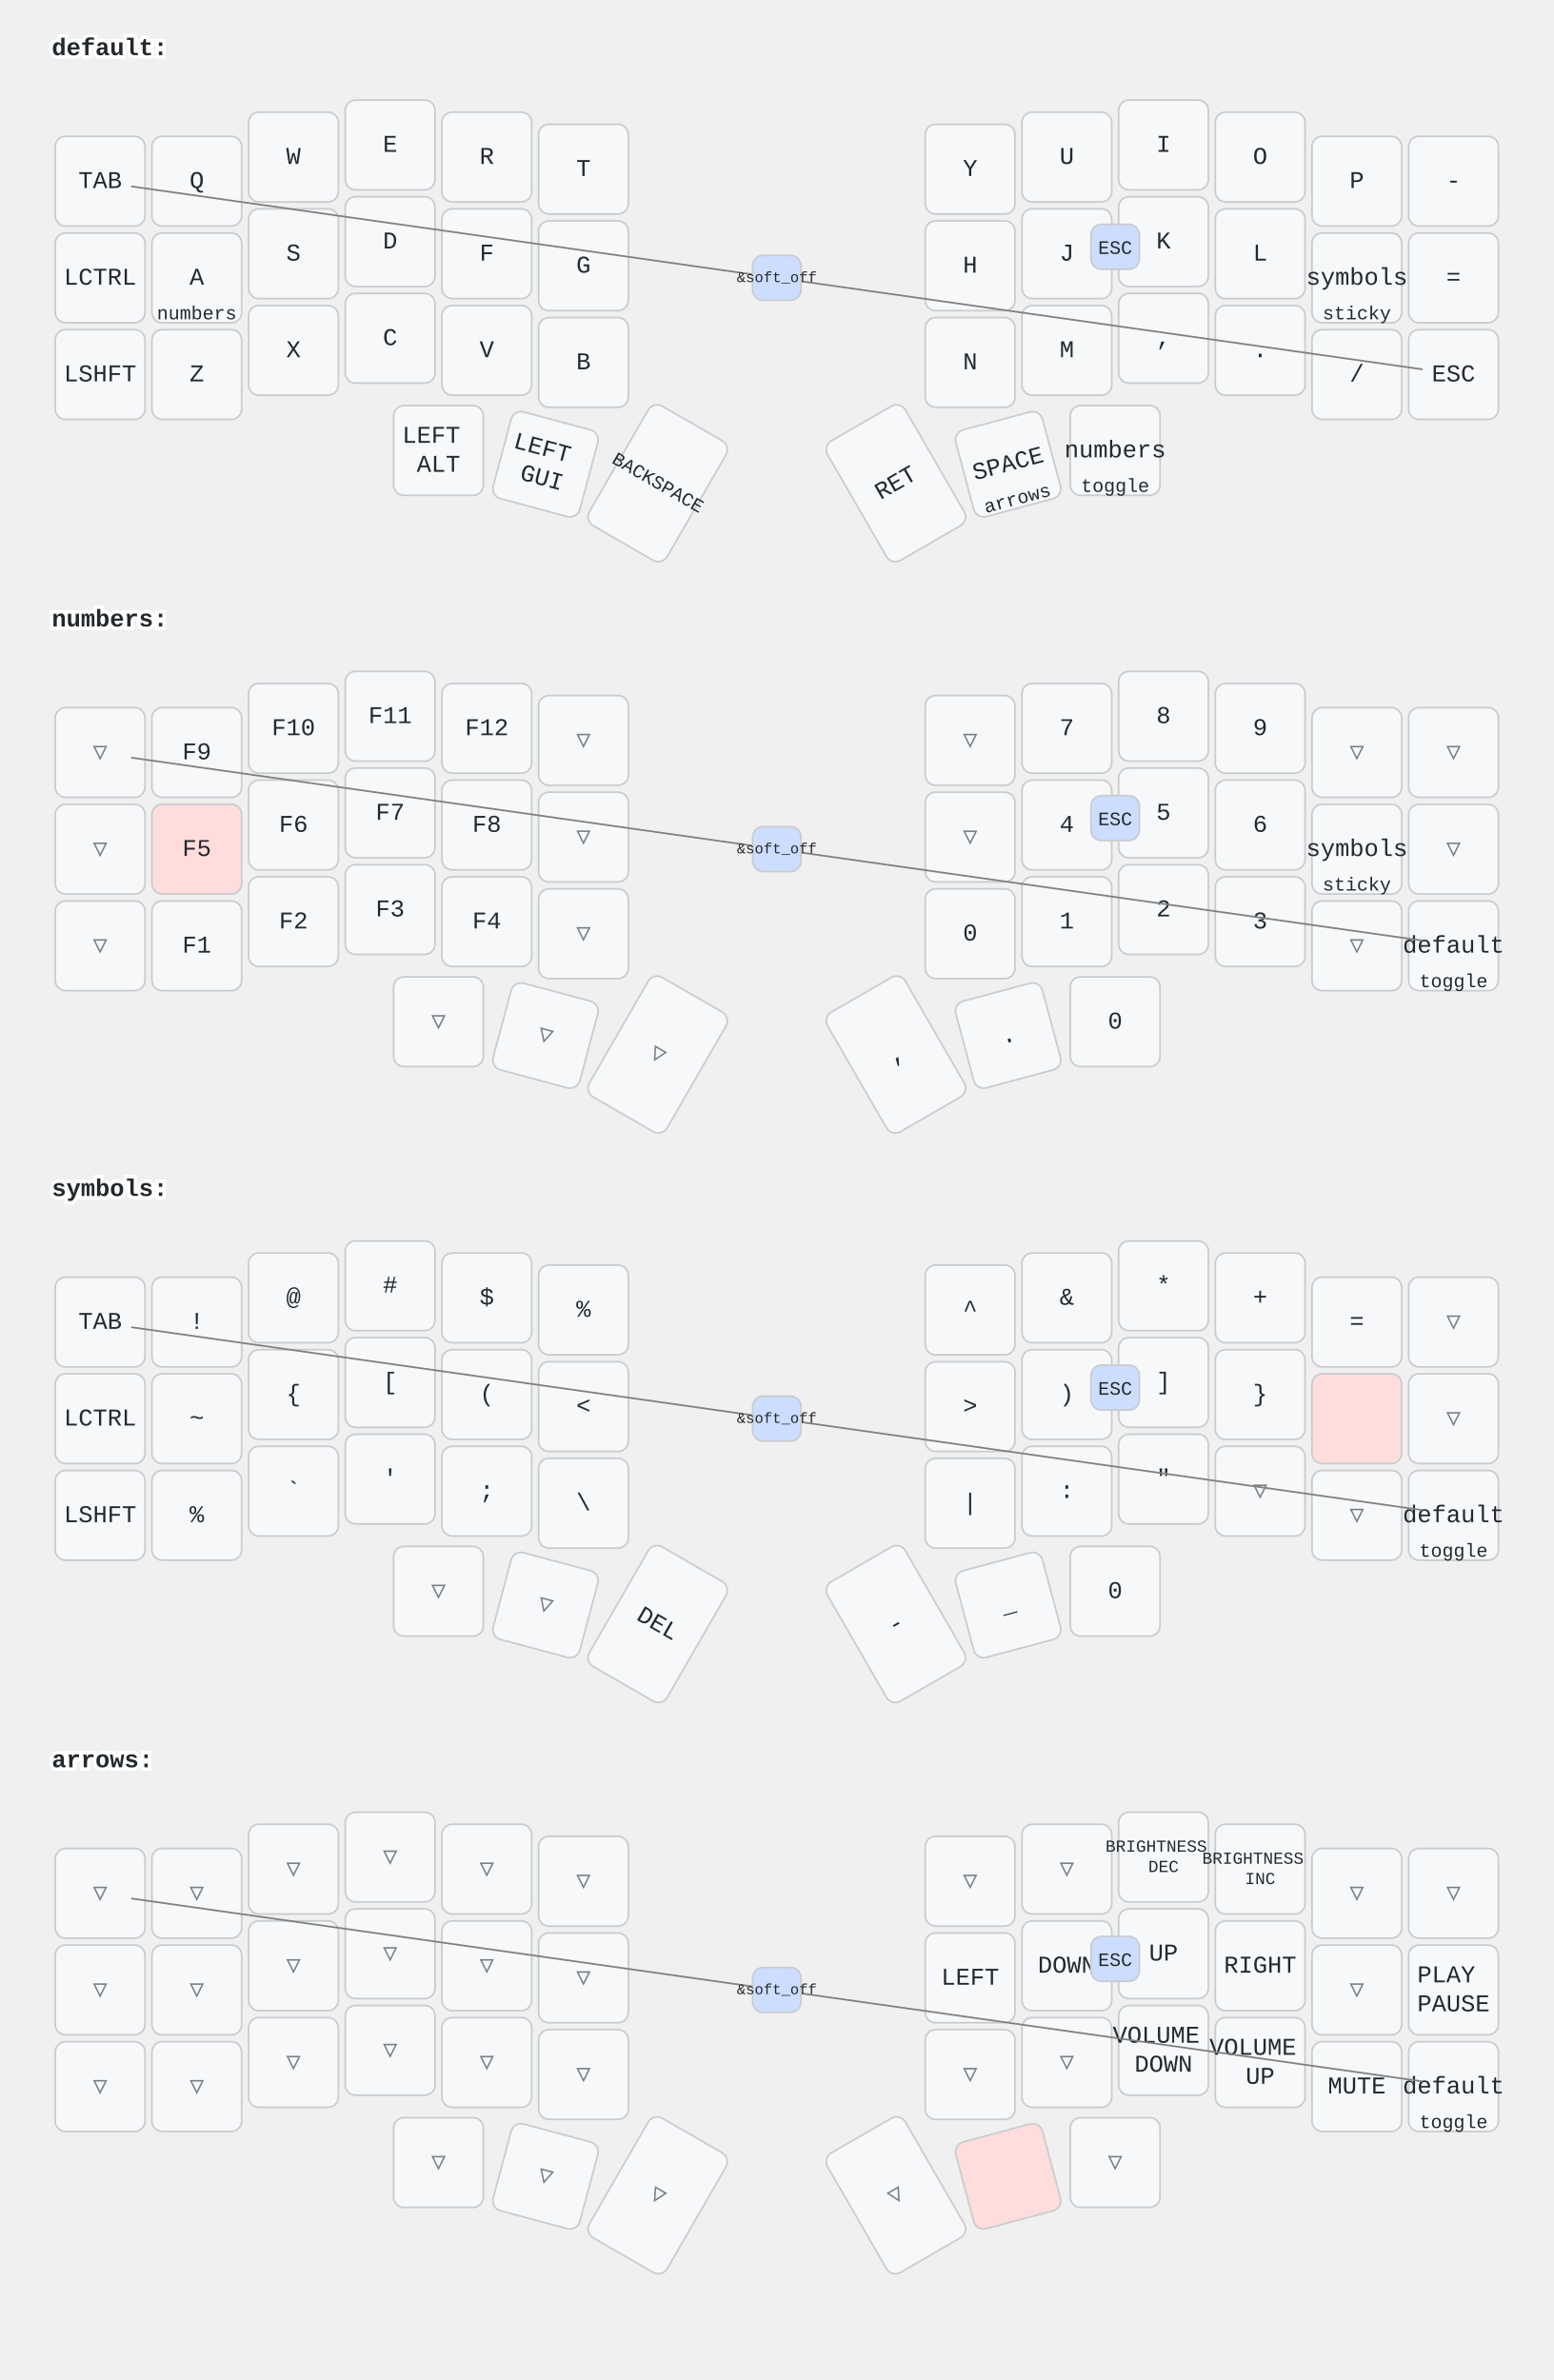
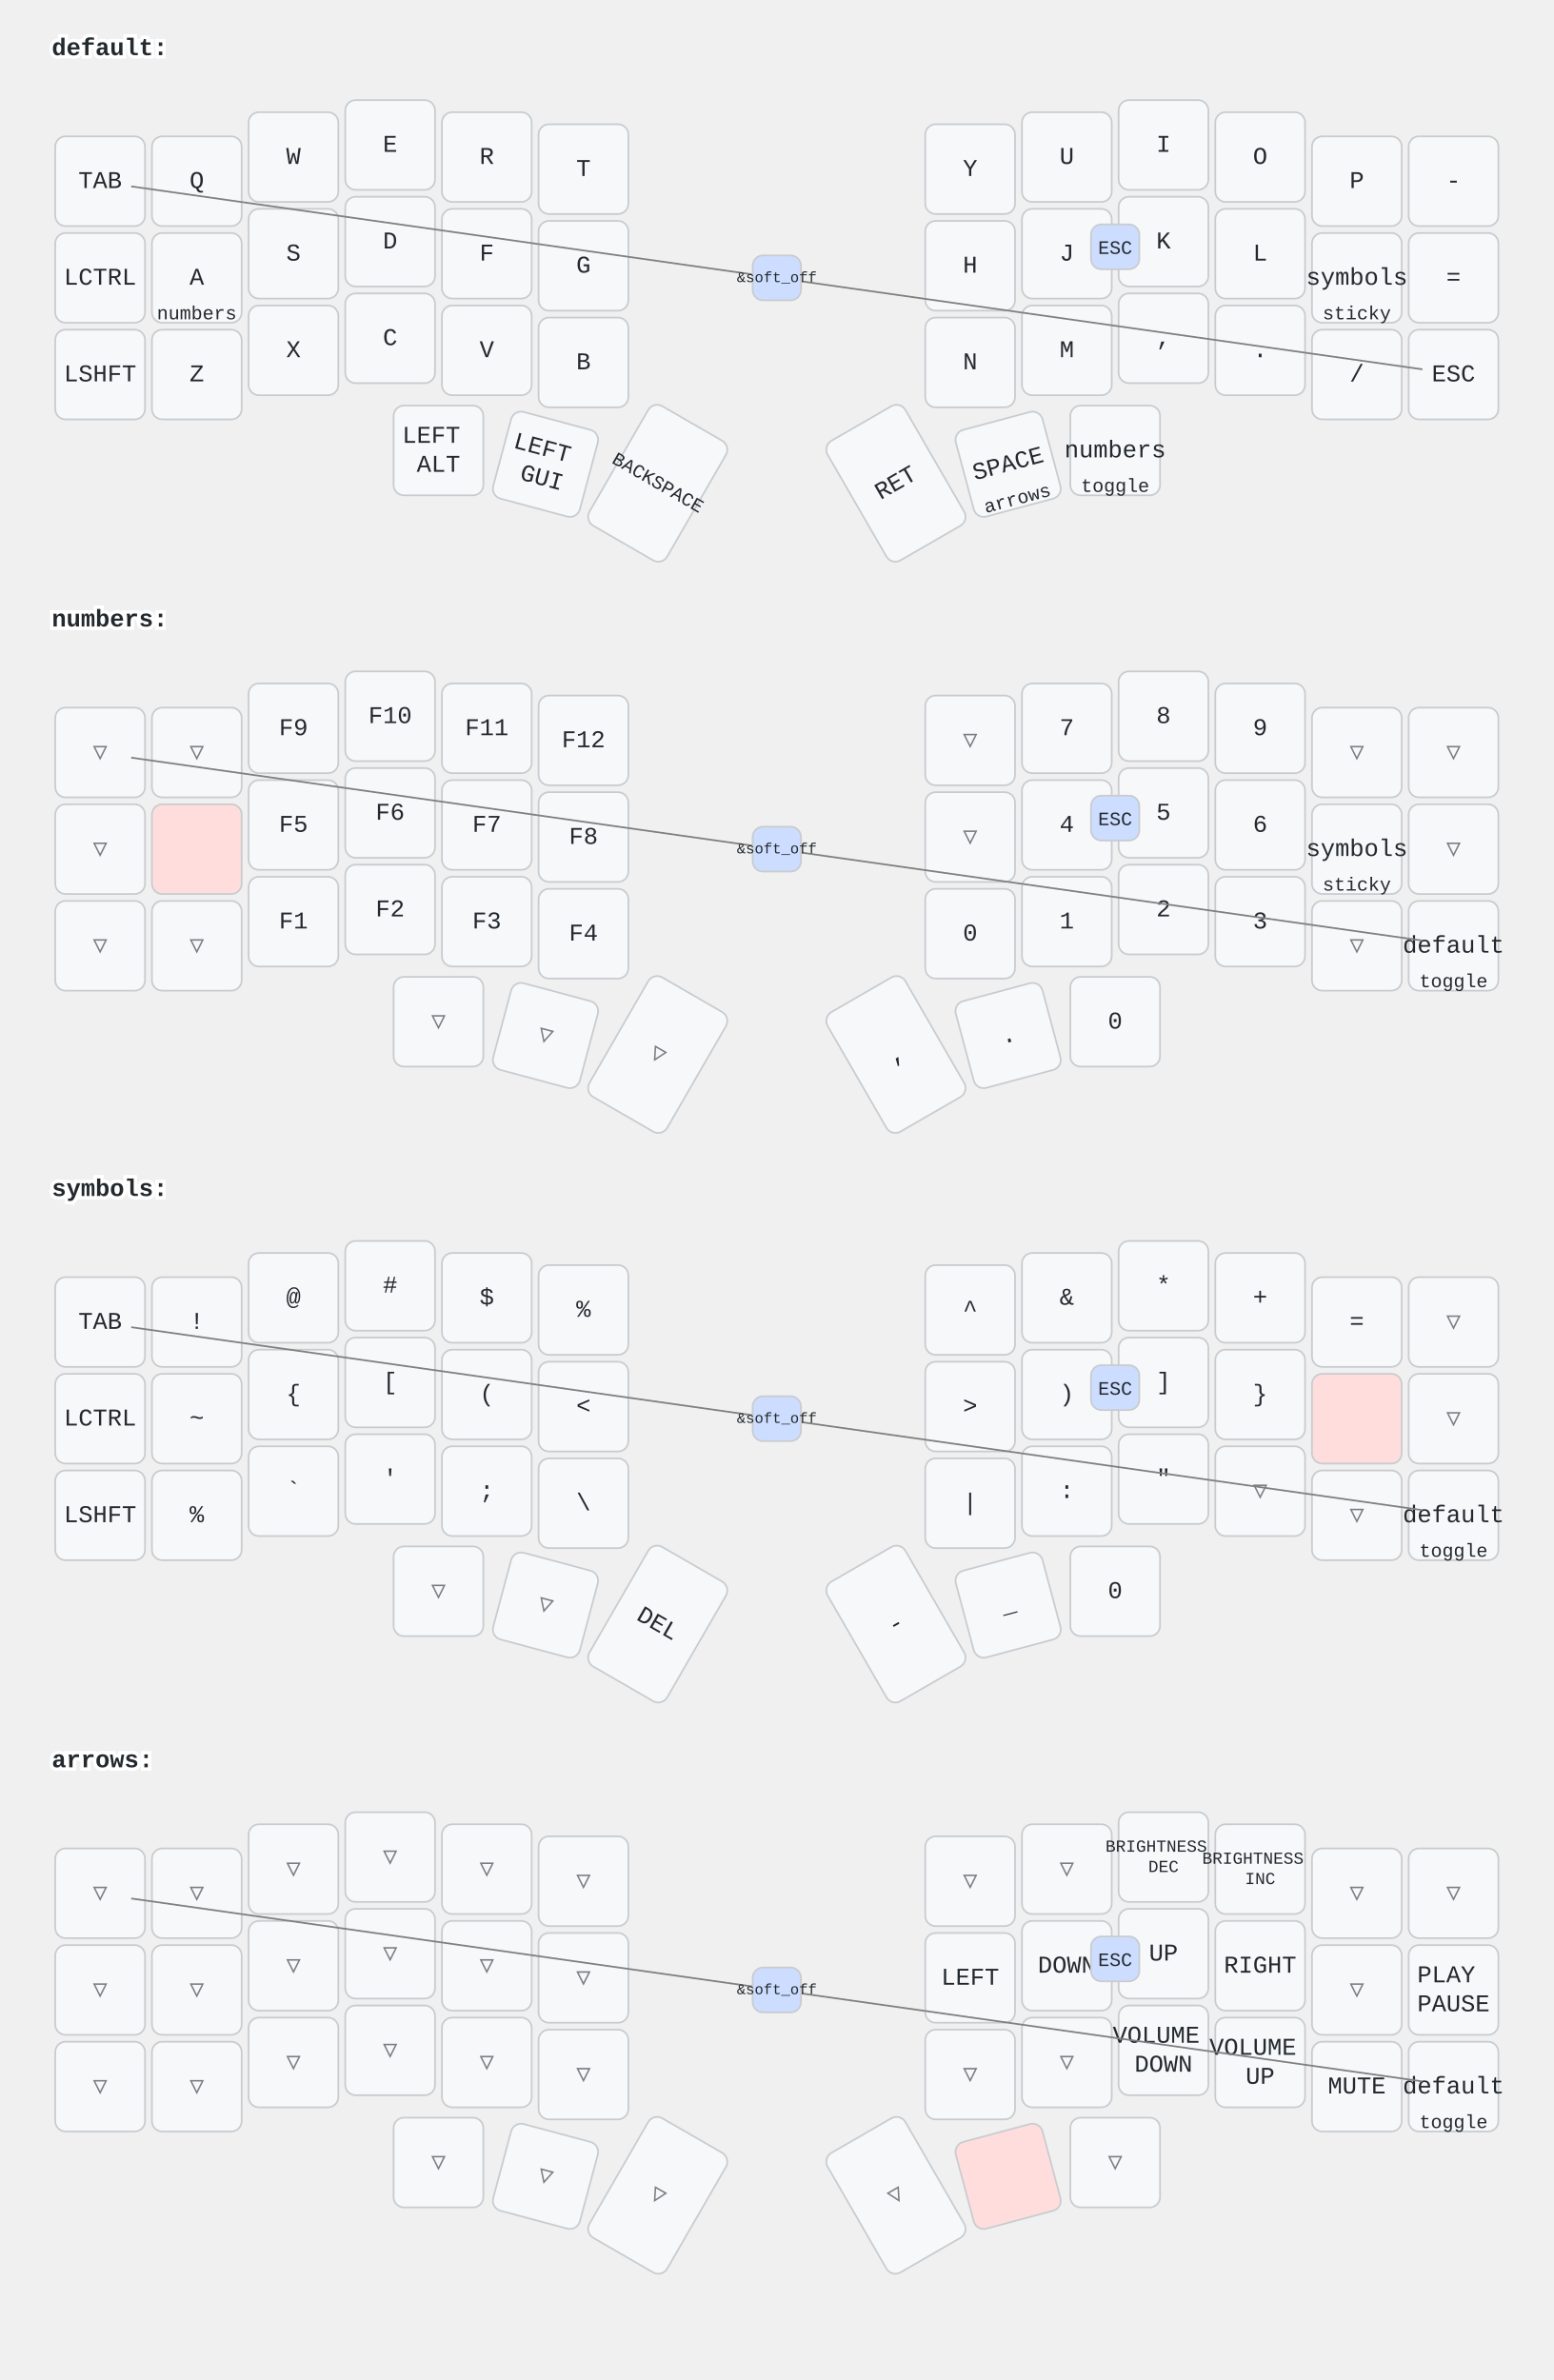
<svg xmlns="http://www.w3.org/2000/svg" width="900" height="1379" viewBox="0 0 900 1379" class="keymap">
  <style>/* inherit to force styles through use tags */
svg path {
    fill: inherit;
}

/* font and background color specifications */
svg.keymap {
    font-family: SFMono-Regular,Consolas,Liberation Mono,Menlo,monospace;
    font-size: 14px;
    font-kerning: normal;
    text-rendering: optimizeLegibility;
    fill: #24292e;
}

/* default key styling */
rect.key {
    fill: #f6f8fa;
}

rect.key, rect.combo {
    stroke: #c9cccf;
    stroke-width: 1;
}

/* default key side styling, only used is draw_key_sides is set */
rect.side {
    filter: brightness(90%);
}

/* color accent for combo boxes */
rect.combo, rect.combo-separate {
    fill: #cdf;
}

/* color accent for held keys */
rect.held, rect.combo.held {
    fill: #fdd;
}

/* color accent for ghost (optional) keys */
rect.ghost, rect.combo.ghost {
    stroke-dasharray: 4, 4;
    stroke-width: 2;
}

text {
    text-anchor: middle;
    dominant-baseline: middle;
}

/* styling for layer labels */
text.label {
    font-weight: bold;
    text-anchor: start;
    stroke: white;
    stroke-width: 4;
    paint-order: stroke;
}

/* styling for optional footer */
text.footer {
    text-anchor: end;
    dominant-baseline: auto;
    stroke: white;
    stroke-width: 4;
    paint-order: stroke;
}

/* styling for combo tap, and key hold/shifted label text */
text.combo, text.hold, text.shifted {
    font-size: 11px;
}

text.hold {
    text-anchor: middle;
    dominant-baseline: auto;
}

text.shifted {
    text-anchor: middle;
    dominant-baseline: hanging;
}

/* styling for hold/shifted label text in combo box */
text.combo.hold, text.combo.shifted {
    font-size: 8px;
}

/* lighter symbol for transparent keys */
text.trans {
    fill: #7b7e81;
}

/* styling for combo dendrons */
path.combo {
    stroke-width: 1;
    stroke: gray;
    fill: none;
}

/* Start Tabler Icons Cleanup */
/* cannot use height/width with glyphs */
.icon-tabler &gt; path {
    fill: inherit;
    stroke: inherit;
    stroke-width: 2;
}
/* hide tabler's default box */
.icon-tabler &gt; path[stroke="none"][fill="none"] {
    visibility: hidden;
}
/* End Tabler Icons Cleanup */
</style>
  <g transform="translate(30, 0)" class="layer-default">
    <text x="0" y="28" class="label">default:</text>
    <g transform="translate(0, 56)">
      <g transform="translate(28, 49)" class="key keypos-0">
        <rect rx="6" ry="6" x="-26" y="-26" width="52" height="52" class="key" />
        <text x="0" y="0" class="key tap">TAB</text>
      </g>
      <g transform="translate(84, 49)" class="key keypos-1">
        <rect rx="6" ry="6" x="-26" y="-26" width="52" height="52" class="key" />
        <text x="0" y="0" class="key tap">Q</text>
      </g>
      <g transform="translate(140, 35)" class="key keypos-2">
        <rect rx="6" ry="6" x="-26" y="-26" width="52" height="52" class="key" />
        <text x="0" y="0" class="key tap">W</text>
      </g>
      <g transform="translate(196, 28)" class="key keypos-3">
        <rect rx="6" ry="6" x="-26" y="-26" width="52" height="52" class="key" />
        <text x="0" y="0" class="key tap">E</text>
      </g>
      <g transform="translate(252, 35)" class="key keypos-4">
        <rect rx="6" ry="6" x="-26" y="-26" width="52" height="52" class="key" />
        <text x="0" y="0" class="key tap">R</text>
      </g>
      <g transform="translate(308, 42)" class="key keypos-5">
        <rect rx="6" ry="6" x="-26" y="-26" width="52" height="52" class="key" />
        <text x="0" y="0" class="key tap">T</text>
      </g>
      <g transform="translate(532, 42)" class="key keypos-6">
        <rect rx="6" ry="6" x="-26" y="-26" width="52" height="52" class="key" />
        <text x="0" y="0" class="key tap">Y</text>
      </g>
      <g transform="translate(588, 35)" class="key keypos-7">
        <rect rx="6" ry="6" x="-26" y="-26" width="52" height="52" class="key" />
        <text x="0" y="0" class="key tap">U</text>
      </g>
      <g transform="translate(644, 28)" class="key keypos-8">
        <rect rx="6" ry="6" x="-26" y="-26" width="52" height="52" class="key" />
        <text x="0" y="0" class="key tap">I</text>
      </g>
      <g transform="translate(700, 35)" class="key keypos-9">
        <rect rx="6" ry="6" x="-26" y="-26" width="52" height="52" class="key" />
        <text x="0" y="0" class="key tap">O</text>
      </g>
      <g transform="translate(756, 49)" class="key keypos-10">
        <rect rx="6" ry="6" x="-26" y="-26" width="52" height="52" class="key" />
        <text x="0" y="0" class="key tap">P</text>
      </g>
      <g transform="translate(812, 49)" class="key keypos-11">
        <rect rx="6" ry="6" x="-26" y="-26" width="52" height="52" class="key" />
        <text x="0" y="0" class="key tap">-</text>
      </g>
      <g transform="translate(28, 105)" class="key keypos-12">
        <rect rx="6" ry="6" x="-26" y="-26" width="52" height="52" class="key" />
        <text x="0" y="0" class="key tap">LCTRL</text>
      </g>
      <g transform="translate(84, 105)" class="key keypos-13">
        <rect rx="6" ry="6" x="-26" y="-26" width="52" height="52" class="key" />
        <text x="0" y="0" class="key tap">A</text>
        <text x="0" y="24" class="key hold">numbers</text>
      </g>
      <g transform="translate(140, 91)" class="key keypos-14">
        <rect rx="6" ry="6" x="-26" y="-26" width="52" height="52" class="key" />
        <text x="0" y="0" class="key tap">S</text>
      </g>
      <g transform="translate(196, 84)" class="key keypos-15">
        <rect rx="6" ry="6" x="-26" y="-26" width="52" height="52" class="key" />
        <text x="0" y="0" class="key tap">D</text>
      </g>
      <g transform="translate(252, 91)" class="key keypos-16">
        <rect rx="6" ry="6" x="-26" y="-26" width="52" height="52" class="key" />
        <text x="0" y="0" class="key tap">F</text>
      </g>
      <g transform="translate(308, 98)" class="key keypos-17">
        <rect rx="6" ry="6" x="-26" y="-26" width="52" height="52" class="key" />
        <text x="0" y="0" class="key tap">G</text>
      </g>
      <g transform="translate(532, 98)" class="key keypos-18">
        <rect rx="6" ry="6" x="-26" y="-26" width="52" height="52" class="key" />
        <text x="0" y="0" class="key tap">H</text>
      </g>
      <g transform="translate(588, 91)" class="key keypos-19">
        <rect rx="6" ry="6" x="-26" y="-26" width="52" height="52" class="key" />
        <text x="0" y="0" class="key tap">J</text>
      </g>
      <g transform="translate(644, 84)" class="key keypos-20">
        <rect rx="6" ry="6" x="-26" y="-26" width="52" height="52" class="key" />
        <text x="0" y="0" class="key tap">K</text>
      </g>
      <g transform="translate(700, 91)" class="key keypos-21">
        <rect rx="6" ry="6" x="-26" y="-26" width="52" height="52" class="key" />
        <text x="0" y="0" class="key tap">L</text>
      </g>
      <g transform="translate(756, 105)" class="key keypos-22">
        <rect rx="6" ry="6" x="-26" y="-26" width="52" height="52" class="key" />
        <text x="0" y="0" class="key tap">symbols</text>
        <text x="0" y="24" class="key hold">sticky</text>
      </g>
      <g transform="translate(812, 105)" class="key keypos-23">
        <rect rx="6" ry="6" x="-26" y="-26" width="52" height="52" class="key" />
        <text x="0" y="0" class="key tap">=</text>
      </g>
      <g transform="translate(28, 161)" class="key keypos-24">
        <rect rx="6" ry="6" x="-26" y="-26" width="52" height="52" class="key" />
        <text x="0" y="0" class="key tap">LSHFT</text>
      </g>
      <g transform="translate(84, 161)" class="key keypos-25">
        <rect rx="6" ry="6" x="-26" y="-26" width="52" height="52" class="key" />
        <text x="0" y="0" class="key tap">Z</text>
      </g>
      <g transform="translate(140, 147)" class="key keypos-26">
        <rect rx="6" ry="6" x="-26" y="-26" width="52" height="52" class="key" />
        <text x="0" y="0" class="key tap">X</text>
      </g>
      <g transform="translate(196, 140)" class="key keypos-27">
        <rect rx="6" ry="6" x="-26" y="-26" width="52" height="52" class="key" />
        <text x="0" y="0" class="key tap">C</text>
      </g>
      <g transform="translate(252, 147)" class="key keypos-28">
        <rect rx="6" ry="6" x="-26" y="-26" width="52" height="52" class="key" />
        <text x="0" y="0" class="key tap">V</text>
      </g>
      <g transform="translate(308, 154)" class="key keypos-29">
        <rect rx="6" ry="6" x="-26" y="-26" width="52" height="52" class="key" />
        <text x="0" y="0" class="key tap">B</text>
      </g>
      <g transform="translate(532, 154)" class="key keypos-30">
        <rect rx="6" ry="6" x="-26" y="-26" width="52" height="52" class="key" />
        <text x="0" y="0" class="key tap">N</text>
      </g>
      <g transform="translate(588, 147)" class="key keypos-31">
        <rect rx="6" ry="6" x="-26" y="-26" width="52" height="52" class="key" />
        <text x="0" y="0" class="key tap">M</text>
      </g>
      <g transform="translate(644, 140)" class="key keypos-32">
        <rect rx="6" ry="6" x="-26" y="-26" width="52" height="52" class="key" />
        <text x="0" y="0" class="key tap">,</text>
      </g>
      <g transform="translate(700, 147)" class="key keypos-33">
        <rect rx="6" ry="6" x="-26" y="-26" width="52" height="52" class="key" />
        <text x="0" y="0" class="key tap">.</text>
      </g>
      <g transform="translate(756, 161)" class="key keypos-34">
        <rect rx="6" ry="6" x="-26" y="-26" width="52" height="52" class="key" />
        <text x="0" y="0" class="key tap">/</text>
      </g>
      <g transform="translate(812, 161)" class="key keypos-35">
        <rect rx="6" ry="6" x="-26" y="-26" width="52" height="52" class="key" />
        <text x="0" y="0" class="key tap">ESC</text>
      </g>
      <g transform="translate(224, 205)" class="key keypos-36">
        <rect rx="6" ry="6" x="-26" y="-26" width="52" height="52" class="key" />
        <text x="0" y="0" class="key tap">
          <tspan x="0" dy="-0.6em">LEFT</tspan>
          <tspan x="0" dy="1.2em">ALT</tspan>
        </text>
      </g>
      <g transform="translate(286, 213) rotate(15.0)" class="key keypos-37">
        <rect rx="6" ry="6" x="-26" y="-26" width="52" height="52" class="key" />
        <text x="0" y="0" class="key tap">
          <tspan x="0" dy="-0.6em">LEFT</tspan>
          <tspan x="0" dy="1.2em">GUI</tspan>
        </text>
      </g>
      <g transform="translate(351, 224) rotate(30.0)" class="key keypos-38">
        <rect rx="6" ry="6" x="-26" y="-40" width="52" height="80" class="key" />
        <text x="0" y="0" class="key tap">
          <tspan style="font-size: 78%">BACKSPACE</tspan>
        </text>
      </g>
      <g transform="translate(489, 224) rotate(-30.0)" class="key keypos-39">
        <rect rx="6" ry="6" x="-26" y="-40" width="52" height="80" class="key" />
        <text x="0" y="0" class="key tap">RET</text>
      </g>
      <g transform="translate(554, 213) rotate(-15.0)" class="key keypos-40">
        <rect rx="6" ry="6" x="-26" y="-26" width="52" height="52" class="key" />
        <text x="0" y="0" class="key tap">SPACE</text>
        <text x="0" y="24" class="key hold">arrows</text>
      </g>
      <g transform="translate(616, 205)" class="key keypos-41">
        <rect rx="6" ry="6" x="-26" y="-26" width="52" height="52" class="key" />
        <text x="0" y="0" class="key tap">numbers</text>
        <text x="0" y="24" class="key hold">toggle</text>
      </g>
      <g class="combo combopos-0">
        <rect rx="6" ry="6" x="602" y="74" width="28" height="26" class="combo" />
        <text x="616" y="88" class="combo tap">ESC</text>
      </g>
      <g class="combo combopos-1">
        <path d="M420,105 l-374,-53" class="combo" />
        <path d="M420,105 l374,53" class="combo" />
        <rect rx="6" ry="6" x="406" y="92" width="28" height="26" class="combo" />
        <text x="420" y="105" class="combo tap">
          <tspan style="font-size: 78%">&amp;soft_off</tspan>
        </text>
      </g>
    </g>
  </g>
  <g transform="translate(30, 331)" class="layer-numbers">
    <text x="0" y="28" class="label">numbers:</text>
    <g transform="translate(0, 56)">
      <g transform="translate(28, 49)" class="key trans keypos-0">
        <rect rx="6" ry="6" x="-26" y="-26" width="52" height="52" class="key trans" />
        <text x="0" y="0" class="key trans tap">▽</text>
      </g>
-       <g transform="translate(84, 49)" class="key keypos-1">
+       <g transform="translate(84, 49)" class="key trans keypos-1">
+         <rect rx="6" ry="6" x="-26" y="-26" width="52" height="52" class="key trans" />
+         <text x="0" y="0" class="key trans tap">▽</text>
+       </g>
+       <g transform="translate(140, 35)" class="key keypos-2">
        <rect rx="6" ry="6" x="-26" y="-26" width="52" height="52" class="key" />
        <text x="0" y="0" class="key tap">F9</text>
      </g>
-       <g transform="translate(140, 35)" class="key keypos-2">
+       <g transform="translate(196, 28)" class="key keypos-3">
        <rect rx="6" ry="6" x="-26" y="-26" width="52" height="52" class="key" />
        <text x="0" y="0" class="key tap">F10</text>
      </g>
-       <g transform="translate(196, 28)" class="key keypos-3">
+       <g transform="translate(252, 35)" class="key keypos-4">
        <rect rx="6" ry="6" x="-26" y="-26" width="52" height="52" class="key" />
        <text x="0" y="0" class="key tap">F11</text>
      </g>
-       <g transform="translate(252, 35)" class="key keypos-4">
+       <g transform="translate(308, 42)" class="key keypos-5">
        <rect rx="6" ry="6" x="-26" y="-26" width="52" height="52" class="key" />
        <text x="0" y="0" class="key tap">F12</text>
-       </g>
-       <g transform="translate(308, 42)" class="key trans keypos-5">
-         <rect rx="6" ry="6" x="-26" y="-26" width="52" height="52" class="key trans" />
-         <text x="0" y="0" class="key trans tap">▽</text>
      </g>
      <g transform="translate(532, 42)" class="key trans keypos-6">
        <rect rx="6" ry="6" x="-26" y="-26" width="52" height="52" class="key trans" />
        <text x="0" y="0" class="key trans tap">▽</text>
      </g>
      <g transform="translate(588, 35)" class="key keypos-7">
        <rect rx="6" ry="6" x="-26" y="-26" width="52" height="52" class="key" />
        <text x="0" y="0" class="key tap">7</text>
      </g>
      <g transform="translate(644, 28)" class="key keypos-8">
        <rect rx="6" ry="6" x="-26" y="-26" width="52" height="52" class="key" />
        <text x="0" y="0" class="key tap">8</text>
      </g>
      <g transform="translate(700, 35)" class="key keypos-9">
        <rect rx="6" ry="6" x="-26" y="-26" width="52" height="52" class="key" />
        <text x="0" y="0" class="key tap">9</text>
      </g>
      <g transform="translate(756, 49)" class="key trans keypos-10">
        <rect rx="6" ry="6" x="-26" y="-26" width="52" height="52" class="key trans" />
        <text x="0" y="0" class="key trans tap">▽</text>
      </g>
      <g transform="translate(812, 49)" class="key trans keypos-11">
        <rect rx="6" ry="6" x="-26" y="-26" width="52" height="52" class="key trans" />
        <text x="0" y="0" class="key trans tap">▽</text>
      </g>
      <g transform="translate(28, 105)" class="key trans keypos-12">
        <rect rx="6" ry="6" x="-26" y="-26" width="52" height="52" class="key trans" />
        <text x="0" y="0" class="key trans tap">▽</text>
      </g>
      <g transform="translate(84, 105)" class="key held keypos-13">
        <rect rx="6" ry="6" x="-26" y="-26" width="52" height="52" class="key held" />
-         <text x="0" y="0" class="key held tap">F5</text>
      </g>
      <g transform="translate(140, 91)" class="key keypos-14">
        <rect rx="6" ry="6" x="-26" y="-26" width="52" height="52" class="key" />
+         <text x="0" y="0" class="key tap">F5</text>
+       </g>
+       <g transform="translate(196, 84)" class="key keypos-15">
+         <rect rx="6" ry="6" x="-26" y="-26" width="52" height="52" class="key" />
        <text x="0" y="0" class="key tap">F6</text>
      </g>
-       <g transform="translate(196, 84)" class="key keypos-15">
+       <g transform="translate(252, 91)" class="key keypos-16">
        <rect rx="6" ry="6" x="-26" y="-26" width="52" height="52" class="key" />
        <text x="0" y="0" class="key tap">F7</text>
      </g>
-       <g transform="translate(252, 91)" class="key keypos-16">
+       <g transform="translate(308, 98)" class="key keypos-17">
        <rect rx="6" ry="6" x="-26" y="-26" width="52" height="52" class="key" />
        <text x="0" y="0" class="key tap">F8</text>
-       </g>
-       <g transform="translate(308, 98)" class="key trans keypos-17">
-         <rect rx="6" ry="6" x="-26" y="-26" width="52" height="52" class="key trans" />
-         <text x="0" y="0" class="key trans tap">▽</text>
      </g>
      <g transform="translate(532, 98)" class="key trans keypos-18">
        <rect rx="6" ry="6" x="-26" y="-26" width="52" height="52" class="key trans" />
        <text x="0" y="0" class="key trans tap">▽</text>
      </g>
      <g transform="translate(588, 91)" class="key keypos-19">
        <rect rx="6" ry="6" x="-26" y="-26" width="52" height="52" class="key" />
        <text x="0" y="0" class="key tap">4</text>
      </g>
      <g transform="translate(644, 84)" class="key keypos-20">
        <rect rx="6" ry="6" x="-26" y="-26" width="52" height="52" class="key" />
        <text x="0" y="0" class="key tap">5</text>
      </g>
      <g transform="translate(700, 91)" class="key keypos-21">
        <rect rx="6" ry="6" x="-26" y="-26" width="52" height="52" class="key" />
        <text x="0" y="0" class="key tap">6</text>
      </g>
      <g transform="translate(756, 105)" class="key keypos-22">
        <rect rx="6" ry="6" x="-26" y="-26" width="52" height="52" class="key" />
        <text x="0" y="0" class="key tap">symbols</text>
        <text x="0" y="24" class="key hold">sticky</text>
      </g>
      <g transform="translate(812, 105)" class="key trans keypos-23">
        <rect rx="6" ry="6" x="-26" y="-26" width="52" height="52" class="key trans" />
        <text x="0" y="0" class="key trans tap">▽</text>
      </g>
      <g transform="translate(28, 161)" class="key trans keypos-24">
        <rect rx="6" ry="6" x="-26" y="-26" width="52" height="52" class="key trans" />
        <text x="0" y="0" class="key trans tap">▽</text>
      </g>
-       <g transform="translate(84, 161)" class="key keypos-25">
+       <g transform="translate(84, 161)" class="key trans keypos-25">
+         <rect rx="6" ry="6" x="-26" y="-26" width="52" height="52" class="key trans" />
+         <text x="0" y="0" class="key trans tap">▽</text>
+       </g>
+       <g transform="translate(140, 147)" class="key keypos-26">
        <rect rx="6" ry="6" x="-26" y="-26" width="52" height="52" class="key" />
        <text x="0" y="0" class="key tap">F1</text>
      </g>
-       <g transform="translate(140, 147)" class="key keypos-26">
+       <g transform="translate(196, 140)" class="key keypos-27">
        <rect rx="6" ry="6" x="-26" y="-26" width="52" height="52" class="key" />
        <text x="0" y="0" class="key tap">F2</text>
      </g>
-       <g transform="translate(196, 140)" class="key keypos-27">
+       <g transform="translate(252, 147)" class="key keypos-28">
        <rect rx="6" ry="6" x="-26" y="-26" width="52" height="52" class="key" />
        <text x="0" y="0" class="key tap">F3</text>
      </g>
-       <g transform="translate(252, 147)" class="key keypos-28">
+       <g transform="translate(308, 154)" class="key keypos-29">
        <rect rx="6" ry="6" x="-26" y="-26" width="52" height="52" class="key" />
        <text x="0" y="0" class="key tap">F4</text>
-       </g>
-       <g transform="translate(308, 154)" class="key trans keypos-29">
-         <rect rx="6" ry="6" x="-26" y="-26" width="52" height="52" class="key trans" />
-         <text x="0" y="0" class="key trans tap">▽</text>
      </g>
      <g transform="translate(532, 154)" class="key keypos-30">
        <rect rx="6" ry="6" x="-26" y="-26" width="52" height="52" class="key" />
        <text x="0" y="0" class="key tap">0</text>
      </g>
      <g transform="translate(588, 147)" class="key keypos-31">
        <rect rx="6" ry="6" x="-26" y="-26" width="52" height="52" class="key" />
        <text x="0" y="0" class="key tap">1</text>
      </g>
      <g transform="translate(644, 140)" class="key keypos-32">
        <rect rx="6" ry="6" x="-26" y="-26" width="52" height="52" class="key" />
        <text x="0" y="0" class="key tap">2</text>
      </g>
      <g transform="translate(700, 147)" class="key keypos-33">
        <rect rx="6" ry="6" x="-26" y="-26" width="52" height="52" class="key" />
        <text x="0" y="0" class="key tap">3</text>
      </g>
      <g transform="translate(756, 161)" class="key trans keypos-34">
        <rect rx="6" ry="6" x="-26" y="-26" width="52" height="52" class="key trans" />
        <text x="0" y="0" class="key trans tap">▽</text>
      </g>
      <g transform="translate(812, 161)" class="key keypos-35">
        <rect rx="6" ry="6" x="-26" y="-26" width="52" height="52" class="key" />
        <text x="0" y="0" class="key tap">default</text>
        <text x="0" y="24" class="key hold">toggle</text>
      </g>
      <g transform="translate(224, 205)" class="key trans keypos-36">
        <rect rx="6" ry="6" x="-26" y="-26" width="52" height="52" class="key trans" />
        <text x="0" y="0" class="key trans tap">▽</text>
      </g>
      <g transform="translate(286, 213) rotate(15.0)" class="key trans keypos-37">
        <rect rx="6" ry="6" x="-26" y="-26" width="52" height="52" class="key trans" />
        <text x="0" y="0" class="key trans tap">▽</text>
      </g>
      <g transform="translate(351, 224) rotate(30.0)" class="key trans keypos-38">
        <rect rx="6" ry="6" x="-26" y="-40" width="52" height="80" class="key trans" />
        <text x="0" y="0" class="key trans tap">▽</text>
      </g>
      <g transform="translate(489, 224) rotate(-30.0)" class="key keypos-39">
        <rect rx="6" ry="6" x="-26" y="-40" width="52" height="80" class="key" />
        <text x="0" y="0" class="key tap">,</text>
      </g>
      <g transform="translate(554, 213) rotate(-15.0)" class="key keypos-40">
        <rect rx="6" ry="6" x="-26" y="-26" width="52" height="52" class="key" />
        <text x="0" y="0" class="key tap">.</text>
      </g>
      <g transform="translate(616, 205)" class="key keypos-41">
        <rect rx="6" ry="6" x="-26" y="-26" width="52" height="52" class="key" />
        <text x="0" y="0" class="key tap">0</text>
      </g>
      <g class="combo combopos-0">
        <rect rx="6" ry="6" x="602" y="74" width="28" height="26" class="combo" />
        <text x="616" y="88" class="combo tap">ESC</text>
      </g>
      <g class="combo combopos-1">
        <path d="M420,105 l-374,-53" class="combo" />
        <path d="M420,105 l374,53" class="combo" />
        <rect rx="6" ry="6" x="406" y="92" width="28" height="26" class="combo" />
        <text x="420" y="105" class="combo tap">
          <tspan style="font-size: 78%">&amp;soft_off</tspan>
        </text>
      </g>
    </g>
  </g>
  <g transform="translate(30, 661)" class="layer-symbols">
    <text x="0" y="28" class="label">symbols:</text>
    <g transform="translate(0, 56)">
      <g transform="translate(28, 49)" class="key keypos-0">
        <rect rx="6" ry="6" x="-26" y="-26" width="52" height="52" class="key" />
        <text x="0" y="0" class="key tap">TAB</text>
      </g>
      <g transform="translate(84, 49)" class="key keypos-1">
        <rect rx="6" ry="6" x="-26" y="-26" width="52" height="52" class="key" />
        <text x="0" y="0" class="key tap">!</text>
      </g>
      <g transform="translate(140, 35)" class="key keypos-2">
        <rect rx="6" ry="6" x="-26" y="-26" width="52" height="52" class="key" />
        <text x="0" y="0" class="key tap">@</text>
      </g>
      <g transform="translate(196, 28)" class="key keypos-3">
        <rect rx="6" ry="6" x="-26" y="-26" width="52" height="52" class="key" />
        <text x="0" y="0" class="key tap">#</text>
      </g>
      <g transform="translate(252, 35)" class="key keypos-4">
        <rect rx="6" ry="6" x="-26" y="-26" width="52" height="52" class="key" />
        <text x="0" y="0" class="key tap">$</text>
      </g>
      <g transform="translate(308, 42)" class="key keypos-5">
        <rect rx="6" ry="6" x="-26" y="-26" width="52" height="52" class="key" />
        <text x="0" y="0" class="key tap">%</text>
      </g>
      <g transform="translate(532, 42)" class="key keypos-6">
        <rect rx="6" ry="6" x="-26" y="-26" width="52" height="52" class="key" />
        <text x="0" y="0" class="key tap">^</text>
      </g>
      <g transform="translate(588, 35)" class="key keypos-7">
        <rect rx="6" ry="6" x="-26" y="-26" width="52" height="52" class="key" />
        <text x="0" y="0" class="key tap">&amp;</text>
      </g>
      <g transform="translate(644, 28)" class="key keypos-8">
        <rect rx="6" ry="6" x="-26" y="-26" width="52" height="52" class="key" />
        <text x="0" y="0" class="key tap">*</text>
      </g>
      <g transform="translate(700, 35)" class="key keypos-9">
        <rect rx="6" ry="6" x="-26" y="-26" width="52" height="52" class="key" />
        <text x="0" y="0" class="key tap">+</text>
      </g>
      <g transform="translate(756, 49)" class="key keypos-10">
        <rect rx="6" ry="6" x="-26" y="-26" width="52" height="52" class="key" />
        <text x="0" y="0" class="key tap">=</text>
      </g>
      <g transform="translate(812, 49)" class="key trans keypos-11">
        <rect rx="6" ry="6" x="-26" y="-26" width="52" height="52" class="key trans" />
        <text x="0" y="0" class="key trans tap">▽</text>
      </g>
      <g transform="translate(28, 105)" class="key keypos-12">
        <rect rx="6" ry="6" x="-26" y="-26" width="52" height="52" class="key" />
        <text x="0" y="0" class="key tap">LCTRL</text>
      </g>
      <g transform="translate(84, 105)" class="key keypos-13">
        <rect rx="6" ry="6" x="-26" y="-26" width="52" height="52" class="key" />
        <text x="0" y="0" class="key tap">~</text>
      </g>
      <g transform="translate(140, 91)" class="key keypos-14">
        <rect rx="6" ry="6" x="-26" y="-26" width="52" height="52" class="key" />
        <text x="0" y="0" class="key tap">{</text>
      </g>
      <g transform="translate(196, 84)" class="key keypos-15">
        <rect rx="6" ry="6" x="-26" y="-26" width="52" height="52" class="key" />
        <text x="0" y="0" class="key tap">[</text>
      </g>
      <g transform="translate(252, 91)" class="key keypos-16">
        <rect rx="6" ry="6" x="-26" y="-26" width="52" height="52" class="key" />
        <text x="0" y="0" class="key tap">(</text>
      </g>
      <g transform="translate(308, 98)" class="key keypos-17">
        <rect rx="6" ry="6" x="-26" y="-26" width="52" height="52" class="key" />
        <text x="0" y="0" class="key tap">&lt;</text>
      </g>
      <g transform="translate(532, 98)" class="key keypos-18">
        <rect rx="6" ry="6" x="-26" y="-26" width="52" height="52" class="key" />
        <text x="0" y="0" class="key tap">&gt;</text>
      </g>
      <g transform="translate(588, 91)" class="key keypos-19">
        <rect rx="6" ry="6" x="-26" y="-26" width="52" height="52" class="key" />
        <text x="0" y="0" class="key tap">)</text>
      </g>
      <g transform="translate(644, 84)" class="key keypos-20">
        <rect rx="6" ry="6" x="-26" y="-26" width="52" height="52" class="key" />
        <text x="0" y="0" class="key tap">]</text>
      </g>
      <g transform="translate(700, 91)" class="key keypos-21">
        <rect rx="6" ry="6" x="-26" y="-26" width="52" height="52" class="key" />
        <text x="0" y="0" class="key tap">}</text>
      </g>
      <g transform="translate(756, 105)" class="key held keypos-22">
        <rect rx="6" ry="6" x="-26" y="-26" width="52" height="52" class="key held" />
      </g>
      <g transform="translate(812, 105)" class="key trans keypos-23">
        <rect rx="6" ry="6" x="-26" y="-26" width="52" height="52" class="key trans" />
        <text x="0" y="0" class="key trans tap">▽</text>
      </g>
      <g transform="translate(28, 161)" class="key keypos-24">
        <rect rx="6" ry="6" x="-26" y="-26" width="52" height="52" class="key" />
        <text x="0" y="0" class="key tap">LSHFT</text>
      </g>
      <g transform="translate(84, 161)" class="key keypos-25">
        <rect rx="6" ry="6" x="-26" y="-26" width="52" height="52" class="key" />
        <text x="0" y="0" class="key tap">%</text>
      </g>
      <g transform="translate(140, 147)" class="key keypos-26">
        <rect rx="6" ry="6" x="-26" y="-26" width="52" height="52" class="key" />
        <text x="0" y="0" class="key tap">`</text>
      </g>
      <g transform="translate(196, 140)" class="key keypos-27">
        <rect rx="6" ry="6" x="-26" y="-26" width="52" height="52" class="key" />
        <text x="0" y="0" class="key tap">'</text>
      </g>
      <g transform="translate(252, 147)" class="key keypos-28">
        <rect rx="6" ry="6" x="-26" y="-26" width="52" height="52" class="key" />
        <text x="0" y="0" class="key tap">;</text>
      </g>
      <g transform="translate(308, 154)" class="key keypos-29">
        <rect rx="6" ry="6" x="-26" y="-26" width="52" height="52" class="key" />
        <text x="0" y="0" class="key tap">\</text>
      </g>
      <g transform="translate(532, 154)" class="key keypos-30">
        <rect rx="6" ry="6" x="-26" y="-26" width="52" height="52" class="key" />
        <text x="0" y="0" class="key tap">|</text>
      </g>
      <g transform="translate(588, 147)" class="key keypos-31">
        <rect rx="6" ry="6" x="-26" y="-26" width="52" height="52" class="key" />
        <text x="0" y="0" class="key tap">:</text>
      </g>
      <g transform="translate(644, 140)" class="key keypos-32">
        <rect rx="6" ry="6" x="-26" y="-26" width="52" height="52" class="key" />
        <text x="0" y="0" class="key tap">"</text>
      </g>
      <g transform="translate(700, 147)" class="key trans keypos-33">
        <rect rx="6" ry="6" x="-26" y="-26" width="52" height="52" class="key trans" />
        <text x="0" y="0" class="key trans tap">▽</text>
      </g>
      <g transform="translate(756, 161)" class="key trans keypos-34">
        <rect rx="6" ry="6" x="-26" y="-26" width="52" height="52" class="key trans" />
        <text x="0" y="0" class="key trans tap">▽</text>
      </g>
      <g transform="translate(812, 161)" class="key keypos-35">
        <rect rx="6" ry="6" x="-26" y="-26" width="52" height="52" class="key" />
        <text x="0" y="0" class="key tap">default</text>
        <text x="0" y="24" class="key hold">toggle</text>
      </g>
      <g transform="translate(224, 205)" class="key trans keypos-36">
        <rect rx="6" ry="6" x="-26" y="-26" width="52" height="52" class="key trans" />
        <text x="0" y="0" class="key trans tap">▽</text>
      </g>
      <g transform="translate(286, 213) rotate(15.0)" class="key trans keypos-37">
        <rect rx="6" ry="6" x="-26" y="-26" width="52" height="52" class="key trans" />
        <text x="0" y="0" class="key trans tap">▽</text>
      </g>
      <g transform="translate(351, 224) rotate(30.0)" class="key keypos-38">
        <rect rx="6" ry="6" x="-26" y="-40" width="52" height="80" class="key" />
        <text x="0" y="0" class="key tap">DEL</text>
      </g>
      <g transform="translate(489, 224) rotate(-30.0)" class="key keypos-39">
        <rect rx="6" ry="6" x="-26" y="-40" width="52" height="80" class="key" />
        <text x="0" y="0" class="key tap">-</text>
      </g>
      <g transform="translate(554, 213) rotate(-15.0)" class="key keypos-40">
        <rect rx="6" ry="6" x="-26" y="-26" width="52" height="52" class="key" />
        <text x="0" y="0" class="key tap">_</text>
      </g>
      <g transform="translate(616, 205)" class="key keypos-41">
        <rect rx="6" ry="6" x="-26" y="-26" width="52" height="52" class="key" />
        <text x="0" y="0" class="key tap">0</text>
      </g>
      <g class="combo combopos-0">
        <rect rx="6" ry="6" x="602" y="74" width="28" height="26" class="combo" />
        <text x="616" y="88" class="combo tap">ESC</text>
      </g>
      <g class="combo combopos-1">
        <path d="M420,105 l-374,-53" class="combo" />
        <path d="M420,105 l374,53" class="combo" />
        <rect rx="6" ry="6" x="406" y="92" width="28" height="26" class="combo" />
        <text x="420" y="105" class="combo tap">
          <tspan style="font-size: 78%">&amp;soft_off</tspan>
        </text>
      </g>
    </g>
  </g>
  <g transform="translate(30, 992)" class="layer-arrows">
    <text x="0" y="28" class="label">arrows:</text>
    <g transform="translate(0, 56)">
      <g transform="translate(28, 49)" class="key trans keypos-0">
        <rect rx="6" ry="6" x="-26" y="-26" width="52" height="52" class="key trans" />
        <text x="0" y="0" class="key trans tap">▽</text>
      </g>
      <g transform="translate(84, 49)" class="key trans keypos-1">
        <rect rx="6" ry="6" x="-26" y="-26" width="52" height="52" class="key trans" />
        <text x="0" y="0" class="key trans tap">▽</text>
      </g>
      <g transform="translate(140, 35)" class="key trans keypos-2">
        <rect rx="6" ry="6" x="-26" y="-26" width="52" height="52" class="key trans" />
        <text x="0" y="0" class="key trans tap">▽</text>
      </g>
      <g transform="translate(196, 28)" class="key trans keypos-3">
        <rect rx="6" ry="6" x="-26" y="-26" width="52" height="52" class="key trans" />
        <text x="0" y="0" class="key trans tap">▽</text>
      </g>
      <g transform="translate(252, 35)" class="key trans keypos-4">
        <rect rx="6" ry="6" x="-26" y="-26" width="52" height="52" class="key trans" />
        <text x="0" y="0" class="key trans tap">▽</text>
      </g>
      <g transform="translate(308, 42)" class="key trans keypos-5">
        <rect rx="6" ry="6" x="-26" y="-26" width="52" height="52" class="key trans" />
        <text x="0" y="0" class="key trans tap">▽</text>
      </g>
      <g transform="translate(532, 42)" class="key trans keypos-6">
        <rect rx="6" ry="6" x="-26" y="-26" width="52" height="52" class="key trans" />
        <text x="0" y="0" class="key trans tap">▽</text>
      </g>
      <g transform="translate(588, 35)" class="key trans keypos-7">
        <rect rx="6" ry="6" x="-26" y="-26" width="52" height="52" class="key trans" />
        <text x="0" y="0" class="key trans tap">▽</text>
      </g>
      <g transform="translate(644, 28)" class="key keypos-8">
        <rect rx="6" ry="6" x="-26" y="-26" width="52" height="52" class="key" />
        <text x="0" y="0" class="key tap">
          <tspan x="0" dy="-0.6em" style="font-size: 70%">BRIGHTNESS</tspan>
          <tspan x="0" dy="1.2em" style="font-size: 70%">DEC</tspan>
        </text>
      </g>
      <g transform="translate(700, 35)" class="key keypos-9">
        <rect rx="6" ry="6" x="-26" y="-26" width="52" height="52" class="key" />
        <text x="0" y="0" class="key tap">
          <tspan x="0" dy="-0.6em" style="font-size: 70%">BRIGHTNESS</tspan>
          <tspan x="0" dy="1.2em" style="font-size: 70%">INC</tspan>
        </text>
      </g>
      <g transform="translate(756, 49)" class="key trans keypos-10">
        <rect rx="6" ry="6" x="-26" y="-26" width="52" height="52" class="key trans" />
        <text x="0" y="0" class="key trans tap">▽</text>
      </g>
      <g transform="translate(812, 49)" class="key trans keypos-11">
        <rect rx="6" ry="6" x="-26" y="-26" width="52" height="52" class="key trans" />
        <text x="0" y="0" class="key trans tap">▽</text>
      </g>
      <g transform="translate(28, 105)" class="key trans keypos-12">
        <rect rx="6" ry="6" x="-26" y="-26" width="52" height="52" class="key trans" />
        <text x="0" y="0" class="key trans tap">▽</text>
      </g>
      <g transform="translate(84, 105)" class="key trans keypos-13">
        <rect rx="6" ry="6" x="-26" y="-26" width="52" height="52" class="key trans" />
        <text x="0" y="0" class="key trans tap">▽</text>
      </g>
      <g transform="translate(140, 91)" class="key trans keypos-14">
        <rect rx="6" ry="6" x="-26" y="-26" width="52" height="52" class="key trans" />
        <text x="0" y="0" class="key trans tap">▽</text>
      </g>
      <g transform="translate(196, 84)" class="key trans keypos-15">
        <rect rx="6" ry="6" x="-26" y="-26" width="52" height="52" class="key trans" />
        <text x="0" y="0" class="key trans tap">▽</text>
      </g>
      <g transform="translate(252, 91)" class="key trans keypos-16">
        <rect rx="6" ry="6" x="-26" y="-26" width="52" height="52" class="key trans" />
        <text x="0" y="0" class="key trans tap">▽</text>
      </g>
      <g transform="translate(308, 98)" class="key trans keypos-17">
        <rect rx="6" ry="6" x="-26" y="-26" width="52" height="52" class="key trans" />
        <text x="0" y="0" class="key trans tap">▽</text>
      </g>
      <g transform="translate(532, 98)" class="key keypos-18">
        <rect rx="6" ry="6" x="-26" y="-26" width="52" height="52" class="key" />
        <text x="0" y="0" class="key tap">LEFT</text>
      </g>
      <g transform="translate(588, 91)" class="key keypos-19">
        <rect rx="6" ry="6" x="-26" y="-26" width="52" height="52" class="key" />
        <text x="0" y="0" class="key tap">DOWN</text>
      </g>
      <g transform="translate(644, 84)" class="key keypos-20">
        <rect rx="6" ry="6" x="-26" y="-26" width="52" height="52" class="key" />
        <text x="0" y="0" class="key tap">UP</text>
      </g>
      <g transform="translate(700, 91)" class="key keypos-21">
        <rect rx="6" ry="6" x="-26" y="-26" width="52" height="52" class="key" />
        <text x="0" y="0" class="key tap">RIGHT</text>
      </g>
      <g transform="translate(756, 105)" class="key trans keypos-22">
        <rect rx="6" ry="6" x="-26" y="-26" width="52" height="52" class="key trans" />
        <text x="0" y="0" class="key trans tap">▽</text>
      </g>
      <g transform="translate(812, 105)" class="key keypos-23">
        <rect rx="6" ry="6" x="-26" y="-26" width="52" height="52" class="key" />
        <text x="0" y="0" class="key tap">
          <tspan x="0" dy="-0.6em">PLAY</tspan>
          <tspan x="0" dy="1.2em">PAUSE</tspan>
        </text>
      </g>
      <g transform="translate(28, 161)" class="key trans keypos-24">
        <rect rx="6" ry="6" x="-26" y="-26" width="52" height="52" class="key trans" />
        <text x="0" y="0" class="key trans tap">▽</text>
      </g>
      <g transform="translate(84, 161)" class="key trans keypos-25">
        <rect rx="6" ry="6" x="-26" y="-26" width="52" height="52" class="key trans" />
        <text x="0" y="0" class="key trans tap">▽</text>
      </g>
      <g transform="translate(140, 147)" class="key trans keypos-26">
        <rect rx="6" ry="6" x="-26" y="-26" width="52" height="52" class="key trans" />
        <text x="0" y="0" class="key trans tap">▽</text>
      </g>
      <g transform="translate(196, 140)" class="key trans keypos-27">
        <rect rx="6" ry="6" x="-26" y="-26" width="52" height="52" class="key trans" />
        <text x="0" y="0" class="key trans tap">▽</text>
      </g>
      <g transform="translate(252, 147)" class="key trans keypos-28">
        <rect rx="6" ry="6" x="-26" y="-26" width="52" height="52" class="key trans" />
        <text x="0" y="0" class="key trans tap">▽</text>
      </g>
      <g transform="translate(308, 154)" class="key trans keypos-29">
        <rect rx="6" ry="6" x="-26" y="-26" width="52" height="52" class="key trans" />
        <text x="0" y="0" class="key trans tap">▽</text>
      </g>
      <g transform="translate(532, 154)" class="key trans keypos-30">
        <rect rx="6" ry="6" x="-26" y="-26" width="52" height="52" class="key trans" />
        <text x="0" y="0" class="key trans tap">▽</text>
      </g>
      <g transform="translate(588, 147)" class="key trans keypos-31">
        <rect rx="6" ry="6" x="-26" y="-26" width="52" height="52" class="key trans" />
        <text x="0" y="0" class="key trans tap">▽</text>
      </g>
      <g transform="translate(644, 140)" class="key keypos-32">
        <rect rx="6" ry="6" x="-26" y="-26" width="52" height="52" class="key" />
        <text x="0" y="0" class="key tap">
          <tspan x="0" dy="-0.6em">VOLUME</tspan>
          <tspan x="0" dy="1.2em">DOWN</tspan>
        </text>
      </g>
      <g transform="translate(700, 147)" class="key keypos-33">
        <rect rx="6" ry="6" x="-26" y="-26" width="52" height="52" class="key" />
        <text x="0" y="0" class="key tap">
          <tspan x="0" dy="-0.6em">VOLUME</tspan>
          <tspan x="0" dy="1.2em">UP</tspan>
        </text>
      </g>
      <g transform="translate(756, 161)" class="key keypos-34">
        <rect rx="6" ry="6" x="-26" y="-26" width="52" height="52" class="key" />
        <text x="0" y="0" class="key tap">MUTE</text>
      </g>
      <g transform="translate(812, 161)" class="key keypos-35">
        <rect rx="6" ry="6" x="-26" y="-26" width="52" height="52" class="key" />
        <text x="0" y="0" class="key tap">default</text>
        <text x="0" y="24" class="key hold">toggle</text>
      </g>
      <g transform="translate(224, 205)" class="key trans keypos-36">
        <rect rx="6" ry="6" x="-26" y="-26" width="52" height="52" class="key trans" />
        <text x="0" y="0" class="key trans tap">▽</text>
      </g>
      <g transform="translate(286, 213) rotate(15.0)" class="key trans keypos-37">
        <rect rx="6" ry="6" x="-26" y="-26" width="52" height="52" class="key trans" />
        <text x="0" y="0" class="key trans tap">▽</text>
      </g>
      <g transform="translate(351, 224) rotate(30.0)" class="key trans keypos-38">
        <rect rx="6" ry="6" x="-26" y="-40" width="52" height="80" class="key trans" />
        <text x="0" y="0" class="key trans tap">▽</text>
      </g>
      <g transform="translate(489, 224) rotate(-30.0)" class="key trans keypos-39">
        <rect rx="6" ry="6" x="-26" y="-40" width="52" height="80" class="key trans" />
        <text x="0" y="0" class="key trans tap">▽</text>
      </g>
      <g transform="translate(554, 213) rotate(-15.0)" class="key held keypos-40">
        <rect rx="6" ry="6" x="-26" y="-26" width="52" height="52" class="key held" />
      </g>
      <g transform="translate(616, 205)" class="key trans keypos-41">
        <rect rx="6" ry="6" x="-26" y="-26" width="52" height="52" class="key trans" />
        <text x="0" y="0" class="key trans tap">▽</text>
      </g>
      <g class="combo combopos-0">
        <rect rx="6" ry="6" x="602" y="74" width="28" height="26" class="combo" />
        <text x="616" y="88" class="combo tap">ESC</text>
      </g>
      <g class="combo combopos-1">
        <path d="M420,105 l-374,-53" class="combo" />
        <path d="M420,105 l374,53" class="combo" />
        <rect rx="6" ry="6" x="406" y="92" width="28" height="26" class="combo" />
        <text x="420" y="105" class="combo tap">
          <tspan style="font-size: 78%">&amp;soft_off</tspan>
        </text>
      </g>
    </g>
  </g>
</svg>
